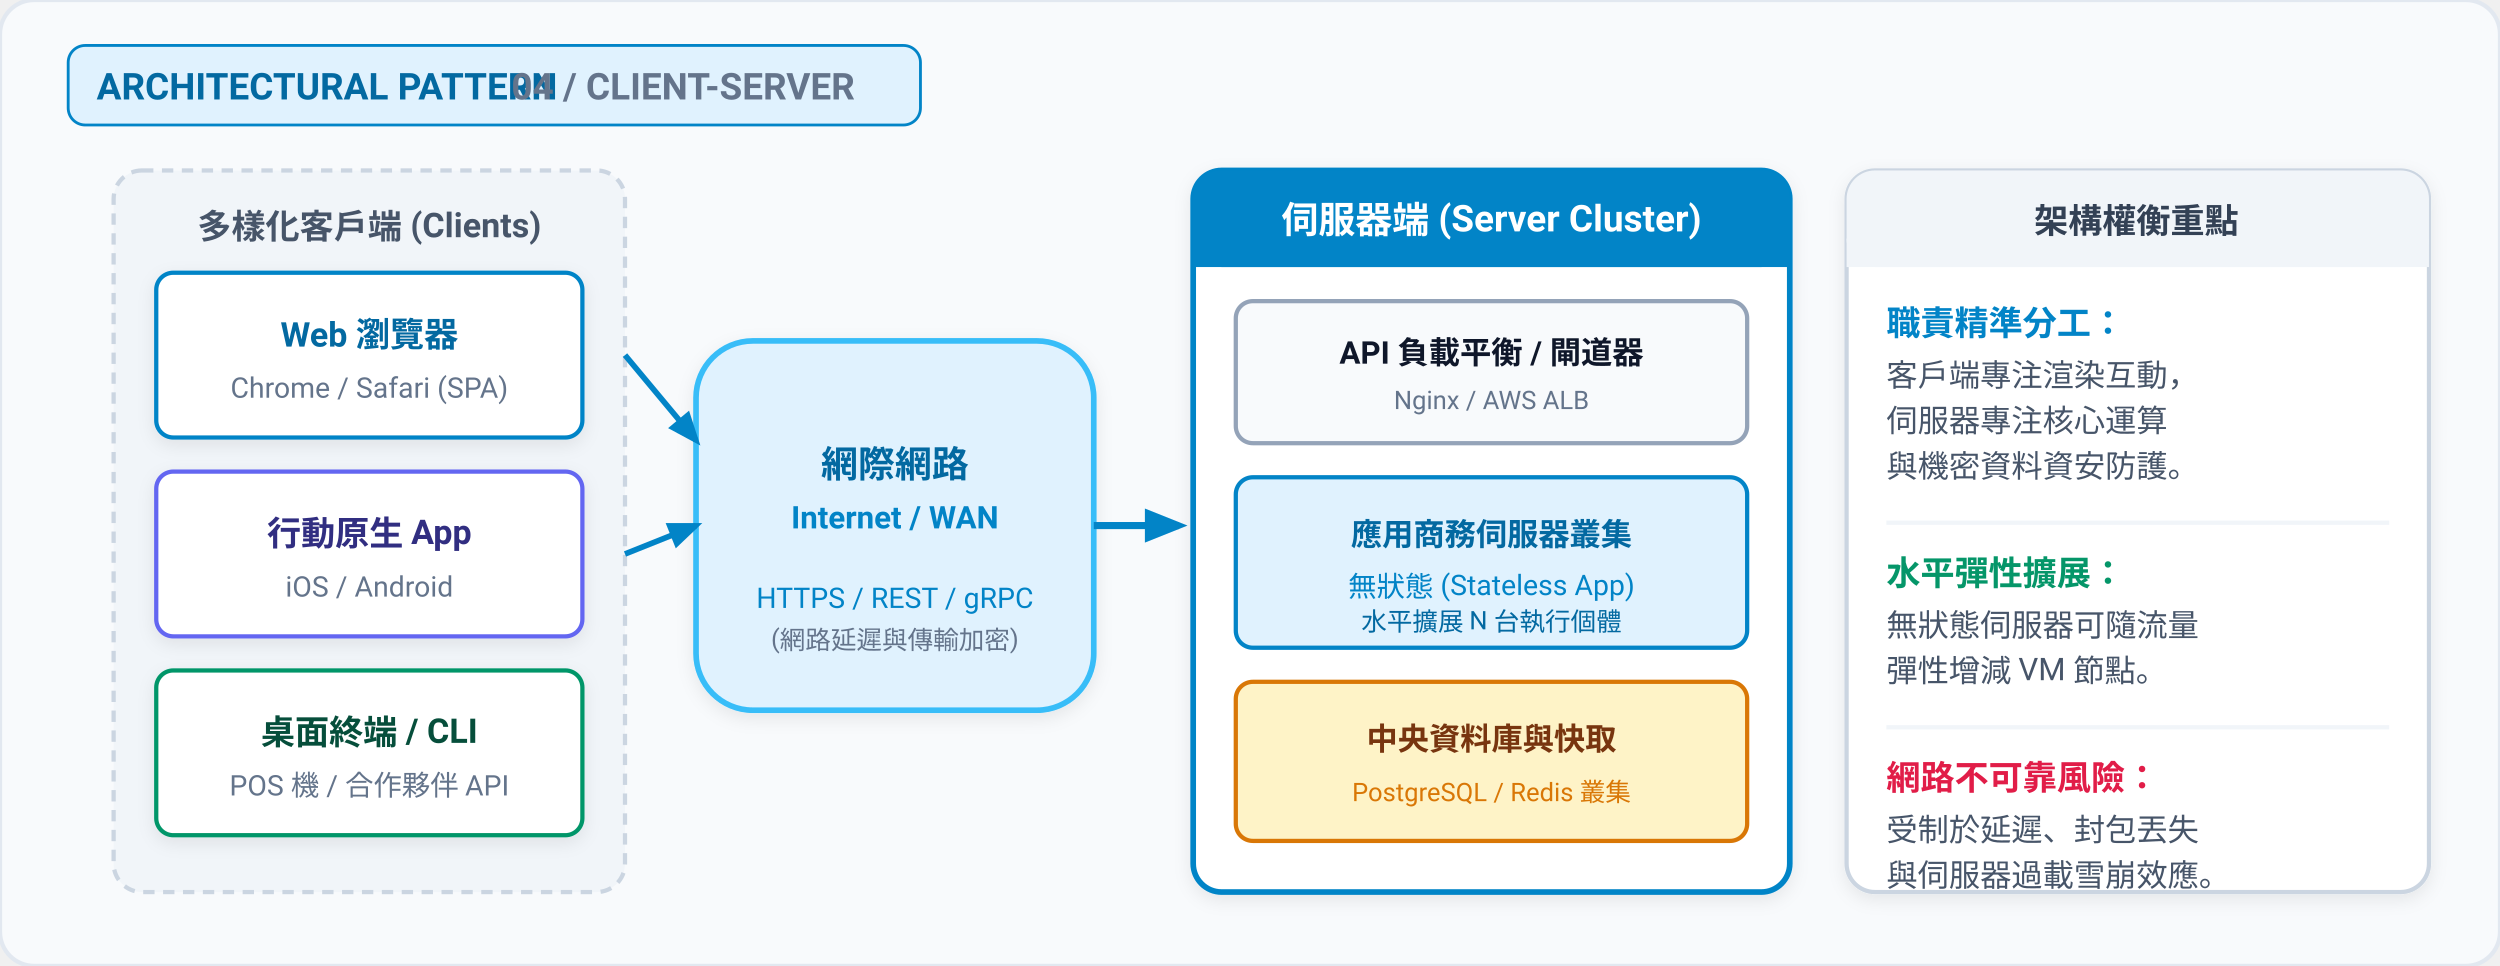
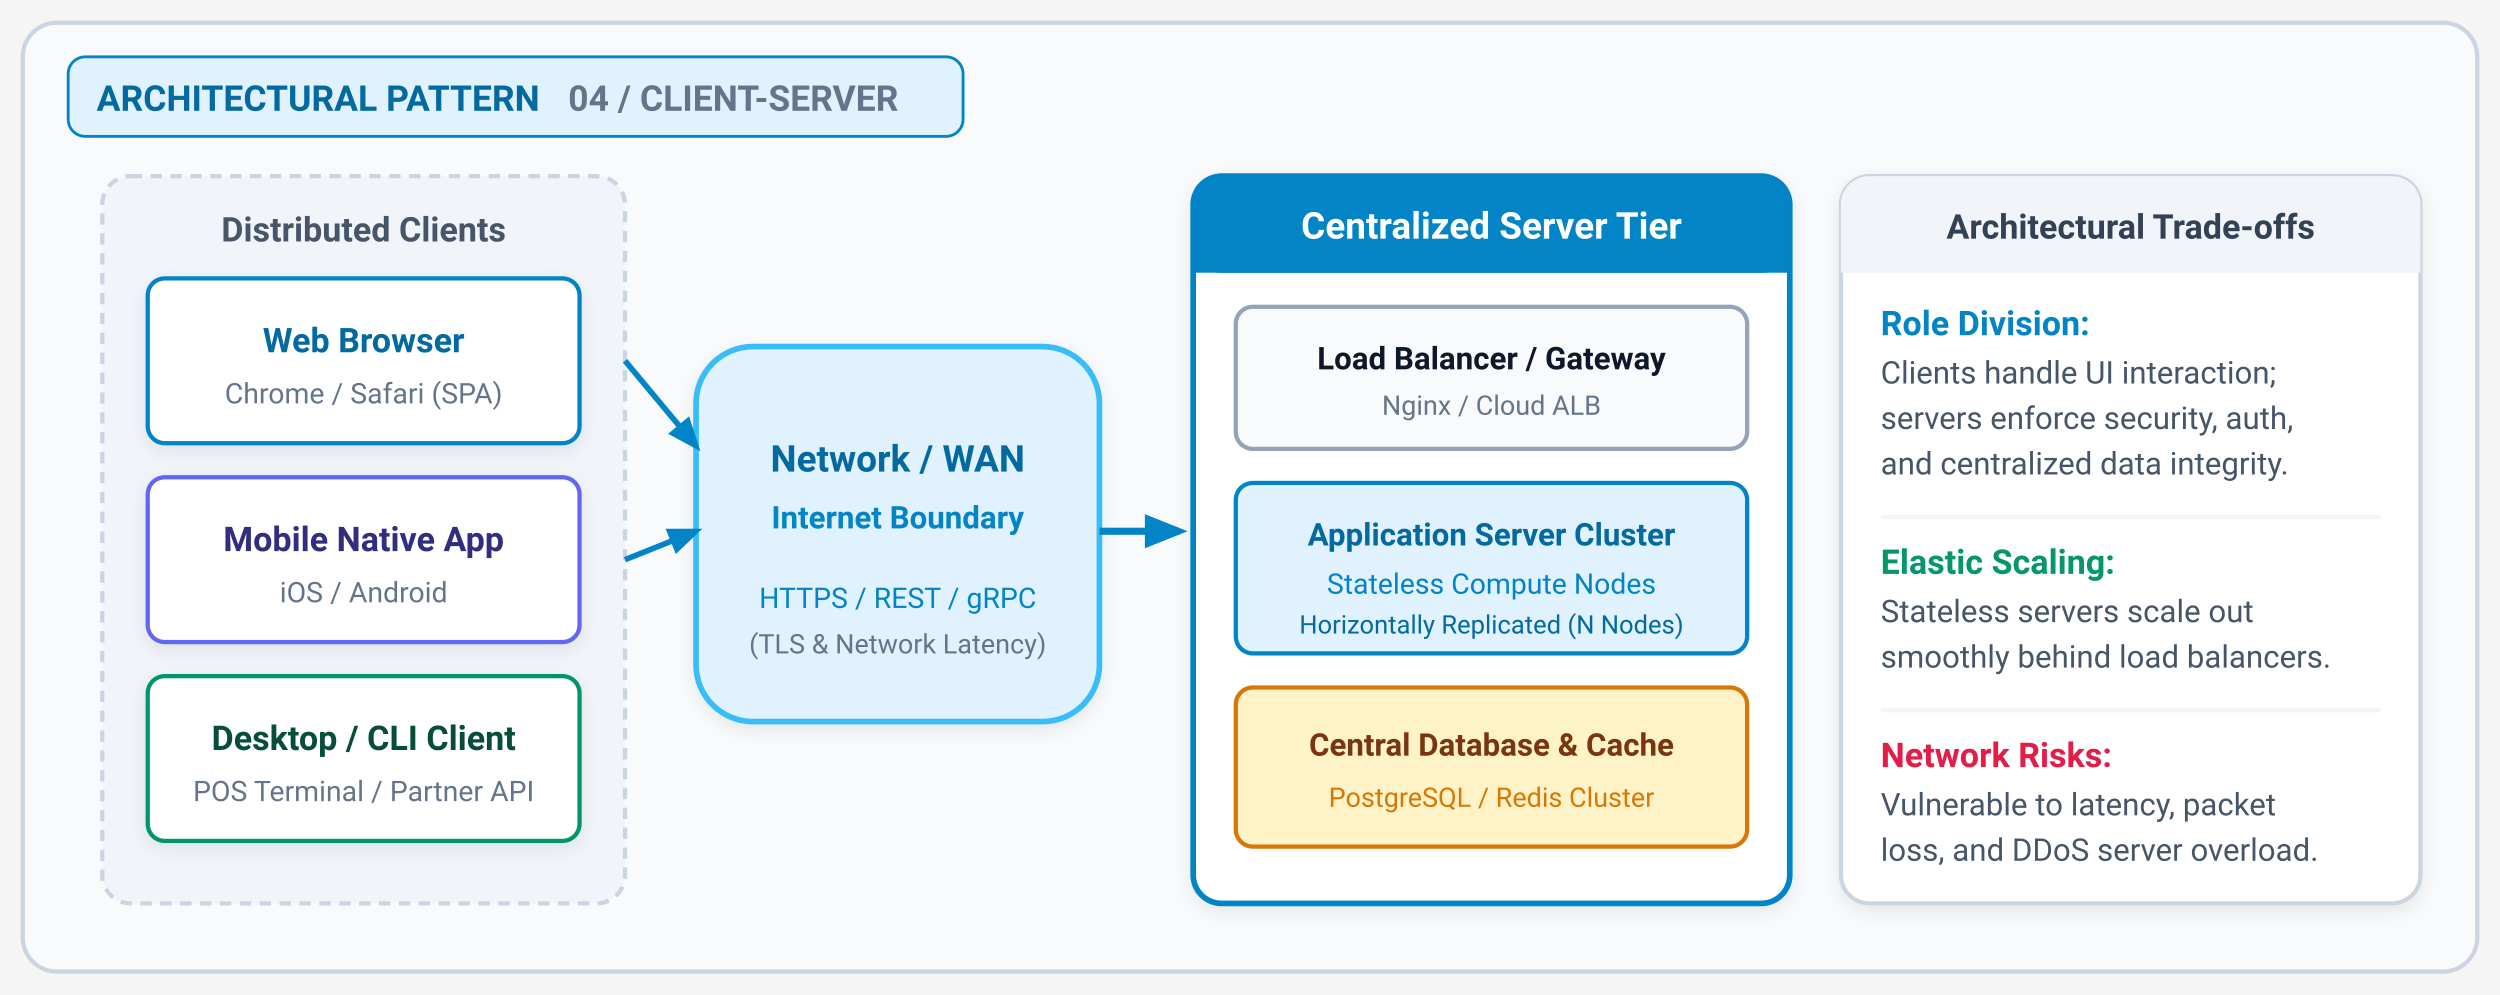
- <svg xmlns="http://www.w3.org/2000/svg" viewBox="0 0 880 340" width="100%" height="100%">
+ <svg xmlns="http://www.w3.org/2000/svg" viewBox="0 0 880 350" width="100%" height="100%">
  <defs>
    <filter id="shadow" x="-5%" y="-5%" width="110%" height="115%" filterUnits="userSpaceOnUse">
      <feDropShadow dx="0" dy="2" stdDeviation="3" flood-color="#0f172a" flood-opacity="0.08" />
    </filter>
    <marker id="arrow-cs-blue" viewBox="0 0 10 10" refX="8" refY="5" markerWidth="6" markerHeight="6" orient="auto">
      <path d="M 0 1 L 10 5 L 0 9 z" fill="#0284c7" />
    </marker>
-     <marker id="arrow-cs-green" viewBox="0 0 10 10" refX="8" refY="5" markerWidth="6" markerHeight="6" orient="auto">
-       <path d="M 0 1 L 10 5 L 0 9 z" fill="#059669" />
-     </marker>
  </defs>
-   <rect width="880" height="340" fill="#f8fafc" rx="12" stroke="#e2e8f0" stroke-width="1.5" />
-   <rect x="24" y="16" width="300" height="28" rx="6" fill="#e0f2fe" stroke="#0284c7" stroke-width="1" />
-   <text x="34" y="35" font-family="-apple-system, BlinkMacSystemFont, 'Segoe UI', Roboto, sans-serif" font-size="13" font-weight="700" fill="#0369a1">ARCHITECTURAL PATTERN</text>
-   <text x="180" y="35" font-family="-apple-system, BlinkMacSystemFont, 'Segoe UI', Roboto, sans-serif" font-size="13" font-weight="600" fill="#64748b">04 / CLIENT-SERVER</text>
-   <g transform="translate(40, 60)">
-     <rect width="180" height="254" rx="10" fill="#f1f5f9" stroke="#cbd5e1" stroke-width="1.5" stroke-dasharray="4,3" />
-     <text x="90" y="24" font-family="-apple-system, BlinkMacSystemFont, 'Segoe UI', Roboto, sans-serif" font-size="12" font-weight="700" fill="#475569" text-anchor="middle">多樣化客戶端 (Clients)</text>
-     <g transform="translate(15, 36)">
-       <rect width="150" height="58" rx="6" fill="#ffffff" stroke="#0284c7" stroke-width="1.5" filter="url(#shadow)" />
-       <text x="75" y="26" font-family="-apple-system, BlinkMacSystemFont, 'Segoe UI', Roboto, sans-serif" font-size="12" font-weight="700" fill="#0369a1" text-anchor="middle">Web 瀏覽器</text>
-       <text x="75" y="44" font-family="-apple-system, BlinkMacSystemFont, 'Segoe UI', Roboto, sans-serif" font-size="10" fill="#64748b" text-anchor="middle">Chrome / Safari (SPA)</text>
+   <rect width="880" height="350" fill="#f5f5f5" />
+   <rect x="8" y="8" width="864" height="334" fill="#f8fafc" rx="12" stroke="#cbd5e1" stroke-width="1.5" />
+   <rect x="24" y="20" width="315" height="28" rx="6" fill="#e0f2fe" stroke="#0284c7" stroke-width="1" />
+   <text x="34" y="39" font-family="-apple-system, BlinkMacSystemFont, 'Segoe UI', Roboto, sans-serif" font-size="12.5" font-weight="700" fill="#0369a1">ARCHITECTURAL PATTERN</text>
+   <text x="200" y="39" font-family="-apple-system, BlinkMacSystemFont, 'Segoe UI', Roboto, sans-serif" font-size="12.5" font-weight="700" fill="#64748b">04 / CLIENT-SERVER</text>
+   <g transform="translate(36, 62)">
+     <rect width="184" height="256" rx="10" fill="#f1f5f9" stroke="#cbd5e1" stroke-width="1.5" stroke-dasharray="4,3" />
+     <text x="92" y="23" font-family="-apple-system, BlinkMacSystemFont, 'Segoe UI', Roboto, sans-serif" font-size="12" font-weight="700" fill="#475569" text-anchor="middle">Distributed Clients</text>
+     <g transform="translate(16, 36)">
+       <rect width="152" height="58" rx="6" fill="#ffffff" stroke="#0284c7" stroke-width="1.5" filter="url(#shadow)" />
+       <text x="76" y="26" font-family="-apple-system, BlinkMacSystemFont, 'Segoe UI', Roboto, sans-serif" font-size="12" font-weight="700" fill="#0369a1" text-anchor="middle">Web Browser</text>
+       <text x="76" y="44" font-family="-apple-system, BlinkMacSystemFont, 'Segoe UI', Roboto, sans-serif" font-size="10" fill="#64748b" text-anchor="middle">Chrome / Safari (SPA)</text>
    </g>
-     <g transform="translate(15, 106)">
-       <rect width="150" height="58" rx="6" fill="#ffffff" stroke="#6366f1" stroke-width="1.5" filter="url(#shadow)" />
-       <text x="75" y="26" font-family="-apple-system, BlinkMacSystemFont, 'Segoe UI', Roboto, sans-serif" font-size="12" font-weight="700" fill="#312e81" text-anchor="middle">行動原生 App</text>
-       <text x="75" y="44" font-family="-apple-system, BlinkMacSystemFont, 'Segoe UI', Roboto, sans-serif" font-size="10" fill="#64748b" text-anchor="middle">iOS / Android</text>
+     <g transform="translate(16, 106)">
+       <rect width="152" height="58" rx="6" fill="#ffffff" stroke="#6366f1" stroke-width="1.5" filter="url(#shadow)" />
+       <text x="76" y="26" font-family="-apple-system, BlinkMacSystemFont, 'Segoe UI', Roboto, sans-serif" font-size="12" font-weight="700" fill="#312e81" text-anchor="middle">Mobile Native App</text>
+       <text x="76" y="44" font-family="-apple-system, BlinkMacSystemFont, 'Segoe UI', Roboto, sans-serif" font-size="10" fill="#64748b" text-anchor="middle">iOS / Android</text>
    </g>
-     <g transform="translate(15, 176)">
-       <rect width="150" height="58" rx="6" fill="#ffffff" stroke="#059669" stroke-width="1.5" filter="url(#shadow)" />
-       <text x="75" y="26" font-family="-apple-system, BlinkMacSystemFont, 'Segoe UI', Roboto, sans-serif" font-size="12" font-weight="700" fill="#064e3b" text-anchor="middle">桌面終端 / CLI</text>
-       <text x="75" y="44" font-family="-apple-system, BlinkMacSystemFont, 'Segoe UI', Roboto, sans-serif" font-size="10" fill="#64748b" text-anchor="middle">POS 機 / 合作夥伴 API</text>
+     <g transform="translate(16, 176)">
+       <rect width="152" height="58" rx="6" fill="#ffffff" stroke="#059669" stroke-width="1.5" filter="url(#shadow)" />
+       <text x="76" y="26" font-family="-apple-system, BlinkMacSystemFont, 'Segoe UI', Roboto, sans-serif" font-size="12" font-weight="700" fill="#064e3b" text-anchor="middle">Desktop / CLI Client</text>
+       <text x="76" y="44" font-family="-apple-system, BlinkMacSystemFont, 'Segoe UI', Roboto, sans-serif" font-size="10" fill="#64748b" text-anchor="middle">POS Terminal / Partner API</text>
    </g>
  </g>
-   <g transform="translate(245, 120)">
-     <rect width="140" height="130" rx="20" fill="#e0f2fe" stroke="#38bdf8" stroke-width="2" filter="url(#shadow)" />
-     <text x="70" y="48" font-family="-apple-system, BlinkMacSystemFont, 'Segoe UI', Roboto, sans-serif" font-size="13" font-weight="700" fill="#0369a1" text-anchor="middle">網際網路</text>
-     <text x="70" y="66" font-family="-apple-system, BlinkMacSystemFont, 'Segoe UI', Roboto, sans-serif" font-size="11" font-weight="600" fill="#0284c7" text-anchor="middle">Internet / WAN</text>
-     <text x="70" y="94" font-family="-apple-system, BlinkMacSystemFont, 'Segoe UI', Roboto, sans-serif" font-size="10" fill="#0284c7" text-anchor="middle">HTTPS / REST / gRPC</text>
-     <text x="70" y="108" font-family="-apple-system, BlinkMacSystemFont, 'Segoe UI', Roboto, sans-serif" font-size="9" fill="#64748b" text-anchor="middle">(網路延遲與傳輸加密)</text>
+   <g transform="translate(245, 122)">
+     <rect width="142" height="132" rx="20" fill="#e0f2fe" stroke="#38bdf8" stroke-width="2" filter="url(#shadow)" />
+     <text x="71" y="44" font-family="-apple-system, BlinkMacSystemFont, 'Segoe UI', Roboto, sans-serif" font-size="13" font-weight="700" fill="#0369a1" text-anchor="middle">Network / WAN</text>
+     <text x="71" y="64" font-family="-apple-system, BlinkMacSystemFont, 'Segoe UI', Roboto, sans-serif" font-size="11" font-weight="600" fill="#0284c7" text-anchor="middle">Internet Boundary</text>
+     <text x="71" y="92" font-family="-apple-system, BlinkMacSystemFont, 'Segoe UI', Roboto, sans-serif" font-size="10" fill="#0284c7" text-anchor="middle">HTTPS / REST / gRPC</text>
+     <text x="71" y="108" font-family="-apple-system, BlinkMacSystemFont, 'Segoe UI', Roboto, sans-serif" font-size="9.5" fill="#64748b" text-anchor="middle">(TLS &amp; Network Latency)</text>
  </g>
-   <line x1="220" y1="125" x2="245" y2="155" stroke="#0284c7" stroke-width="2" marker-end="url(#arrow-cs-blue)" />
-   <line x1="220" y1="195" x2="245" y2="185" stroke="#0284c7" stroke-width="2" marker-end="url(#arrow-cs-blue)" />
-   <line x1="385" y1="185" x2="415" y2="185" stroke="#0284c7" stroke-width="2.5" marker-end="url(#arrow-cs-blue)" />
-   <g transform="translate(420, 60)">
-     <rect width="210" height="254" rx="10" fill="#ffffff" stroke="#0284c7" stroke-width="2" filter="url(#shadow)" />
+   <line x1="220" y1="127" x2="245" y2="157" stroke="#0284c7" stroke-width="2" marker-end="url(#arrow-cs-blue)" />
+   <line x1="220" y1="197" x2="245" y2="187" stroke="#0284c7" stroke-width="2" marker-end="url(#arrow-cs-blue)" />
+   <line x1="387" y1="187" x2="415" y2="187" stroke="#0284c7" stroke-width="2.5" marker-end="url(#arrow-cs-blue)" />
+   <g transform="translate(420, 62)">
+     <rect width="210" height="256" rx="10" fill="#ffffff" stroke="#0284c7" stroke-width="2" filter="url(#shadow)" />
    <rect x="0" y="0" width="210" height="34" rx="10" fill="#0284c7" />
    <rect x="0" y="24" width="210" height="10" fill="#0284c7" />
-     <text x="105" y="22" font-family="-apple-system, BlinkMacSystemFont, 'Segoe UI', Roboto, sans-serif" font-size="13" font-weight="700" fill="#ffffff" text-anchor="middle">伺服器端 (Server Cluster)</text>
+     <text x="105" y="22" font-family="-apple-system, BlinkMacSystemFont, 'Segoe UI', Roboto, sans-serif" font-size="13" font-weight="700" fill="#ffffff" text-anchor="middle">Centralized Server Tier</text>
    <g transform="translate(15, 46)">
      <rect width="180" height="50" rx="6" fill="#f8fafc" stroke="#94a3b8" stroke-width="1.5" />
-       <text x="90" y="22" font-family="-apple-system, BlinkMacSystemFont, 'Segoe UI', Roboto, sans-serif" font-size="11" font-weight="700" fill="#0f172a" text-anchor="middle">API 負載平衡 / 閘道器</text>
-       <text x="90" y="38" font-family="-apple-system, BlinkMacSystemFont, 'Segoe UI', Roboto, sans-serif" font-size="9" fill="#64748b" text-anchor="middle">Nginx / AWS ALB</text>
+       <text x="90" y="22" font-family="-apple-system, BlinkMacSystemFont, 'Segoe UI', Roboto, sans-serif" font-size="11" font-weight="700" fill="#0f172a" text-anchor="middle">Load Balancer / Gateway</text>
+       <text x="90" y="38" font-family="-apple-system, BlinkMacSystemFont, 'Segoe UI', Roboto, sans-serif" font-size="9.5" fill="#64748b" text-anchor="middle">Nginx / Cloud ALB</text>
    </g>
    <g transform="translate(15, 108)">
      <rect width="180" height="60" rx="6" fill="#e0f2fe" stroke="#0284c7" stroke-width="1.5" />
-       <text x="90" y="24" font-family="-apple-system, BlinkMacSystemFont, 'Segoe UI', Roboto, sans-serif" font-size="11" font-weight="700" fill="#0369a1" text-anchor="middle">應用商務伺服器叢集</text>
-       <text x="90" y="42" font-family="-apple-system, BlinkMacSystemFont, 'Segoe UI', Roboto, sans-serif" font-size="10" fill="#0284c7" text-anchor="middle">無狀態 (Stateless App)</text>
-       <text x="90" y="54" font-family="-apple-system, BlinkMacSystemFont, 'Segoe UI', Roboto, sans-serif" font-size="9" fill="#0369a1" text-anchor="middle">水平擴展 N 台執行個體</text>
+       <text x="90" y="22" font-family="-apple-system, BlinkMacSystemFont, 'Segoe UI', Roboto, sans-serif" font-size="11" font-weight="700" fill="#0369a1" text-anchor="middle">Application Server Cluster</text>
+       <text x="90" y="39" font-family="-apple-system, BlinkMacSystemFont, 'Segoe UI', Roboto, sans-serif" font-size="10" fill="#0284c7" text-anchor="middle">Stateless Compute Nodes</text>
+       <text x="90" y="53" font-family="-apple-system, BlinkMacSystemFont, 'Segoe UI', Roboto, sans-serif" font-size="9" fill="#0369a1" text-anchor="middle">Horizontally Replicated (N Nodes)</text>
    </g>
    <g transform="translate(15, 180)">
      <rect width="180" height="56" rx="6" fill="#fef3c7" stroke="#d97706" stroke-width="1.5" />
-       <text x="90" y="24" font-family="-apple-system, BlinkMacSystemFont, 'Segoe UI', Roboto, sans-serif" font-size="11" font-weight="700" fill="#78350f" text-anchor="middle">中央資料庫與快取</text>
-       <text x="90" y="42" font-family="-apple-system, BlinkMacSystemFont, 'Segoe UI', Roboto, sans-serif" font-size="9" fill="#d97706" text-anchor="middle">PostgreSQL / Redis 叢集</text>
+       <text x="90" y="24" font-family="-apple-system, BlinkMacSystemFont, 'Segoe UI', Roboto, sans-serif" font-size="11" font-weight="700" fill="#78350f" text-anchor="middle">Central Database &amp; Cache</text>
+       <text x="90" y="42" font-family="-apple-system, BlinkMacSystemFont, 'Segoe UI', Roboto, sans-serif" font-size="9.5" fill="#d97706" text-anchor="middle">PostgreSQL / Redis Cluster</text>
    </g>
  </g>
-   <g transform="translate(650, 60)">
-     <rect width="205" height="254" rx="10" fill="#ffffff" stroke="#cbd5e1" stroke-width="1.5" filter="url(#shadow)" />
-     <rect x="0" y="0" width="205" height="34" rx="10" fill="#f1f5f9" />
-     <rect x="0" y="24" width="205" height="10" fill="#f1f5f9" />
-     <text x="102" y="22" font-family="-apple-system, BlinkMacSystemFont, 'Segoe UI', Roboto, sans-serif" font-size="12" font-weight="700" fill="#334155" text-anchor="middle">架構權衡重點</text>
-     <text x="14" y="58" font-family="-apple-system, BlinkMacSystemFont, 'Segoe UI', Roboto, sans-serif" font-size="12" font-weight="700" fill="#0284c7">職責精準分工：</text>
-     <text x="14" y="76" font-family="-apple-system, BlinkMacSystemFont, 'Segoe UI', Roboto, sans-serif" font-size="11" fill="#475569">客戶端專注渲染互動，</text>
-     <text x="14" y="92" font-family="-apple-system, BlinkMacSystemFont, 'Segoe UI', Roboto, sans-serif" font-size="11" fill="#475569">伺服器專注核心運算</text>
-     <text x="14" y="108" font-family="-apple-system, BlinkMacSystemFont, 'Segoe UI', Roboto, sans-serif" font-size="11" fill="#475569">與機密資料資安防護。</text>
-     <line x1="14" y1="124" x2="191" y2="124" stroke="#f1f5f9" stroke-width="1.5" />
-     <text x="14" y="146" font-family="-apple-system, BlinkMacSystemFont, 'Segoe UI', Roboto, sans-serif" font-size="12" font-weight="700" fill="#059669">水平彈性擴展：</text>
-     <text x="14" y="164" font-family="-apple-system, BlinkMacSystemFont, 'Segoe UI', Roboto, sans-serif" font-size="11" fill="#475569">無狀態伺服器可隨流量</text>
-     <text x="14" y="180" font-family="-apple-system, BlinkMacSystemFont, 'Segoe UI', Roboto, sans-serif" font-size="11" fill="#475569">彈性增減 VM 節點。</text>
-     <line x1="14" y1="196" x2="191" y2="196" stroke="#f1f5f9" stroke-width="1.5" />
-     <text x="14" y="218" font-family="-apple-system, BlinkMacSystemFont, 'Segoe UI', Roboto, sans-serif" font-size="12" font-weight="700" fill="#e11d48">網路不可靠風險：</text>
-     <text x="14" y="236" font-family="-apple-system, BlinkMacSystemFont, 'Segoe UI', Roboto, sans-serif" font-size="11" fill="#475569">受制於延遲、封包丟失</text>
-     <text x="14" y="252" font-family="-apple-system, BlinkMacSystemFont, 'Segoe UI', Roboto, sans-serif" font-size="11" fill="#475569">與伺服器過載雪崩效應。</text>
+   <g transform="translate(648, 62)">
+     <rect width="204" height="256" rx="10" fill="#ffffff" stroke="#cbd5e1" stroke-width="1.5" filter="url(#shadow)" />
+     <rect x="0" y="0" width="204" height="34" rx="10" fill="#f1f5f9" />
+     <rect x="0" y="24" width="204" height="10" fill="#f1f5f9" />
+     <text x="102" y="22" font-family="-apple-system, BlinkMacSystemFont, 'Segoe UI', Roboto, sans-serif" font-size="12" font-weight="700" fill="#334155" text-anchor="middle">Architectural Trade-offs</text>
+     <text x="14" y="56" font-family="-apple-system, BlinkMacSystemFont, 'Segoe UI', Roboto, sans-serif" font-size="12" font-weight="700" fill="#0284c7">Role Division:</text>
+     <text x="14" y="73" font-family="-apple-system, BlinkMacSystemFont, 'Segoe UI', Roboto, sans-serif" font-size="11" fill="#475569">Clients handle UI interaction;</text>
+     <text x="14" y="89" font-family="-apple-system, BlinkMacSystemFont, 'Segoe UI', Roboto, sans-serif" font-size="11" fill="#475569">servers enforce security, auth,</text>
+     <text x="14" y="105" font-family="-apple-system, BlinkMacSystemFont, 'Segoe UI', Roboto, sans-serif" font-size="11" fill="#475569">and centralized data integrity.</text>
+     <line x1="14" y1="120" x2="190" y2="120" stroke="#f1f5f9" stroke-width="1.5" />
+     <text x="14" y="140" font-family="-apple-system, BlinkMacSystemFont, 'Segoe UI', Roboto, sans-serif" font-size="12" font-weight="700" fill="#059669">Elastic Scaling:</text>
+     <text x="14" y="157" font-family="-apple-system, BlinkMacSystemFont, 'Segoe UI', Roboto, sans-serif" font-size="11" fill="#475569">Stateless servers scale out</text>
+     <text x="14" y="173" font-family="-apple-system, BlinkMacSystemFont, 'Segoe UI', Roboto, sans-serif" font-size="11" fill="#475569">smoothly behind load balancers.</text>
+     <line x1="14" y1="188" x2="190" y2="188" stroke="#f1f5f9" stroke-width="1.5" />
+     <text x="14" y="208" font-family="-apple-system, BlinkMacSystemFont, 'Segoe UI', Roboto, sans-serif" font-size="12" font-weight="700" fill="#e11d48">Network Risks:</text>
+     <text x="14" y="225" font-family="-apple-system, BlinkMacSystemFont, 'Segoe UI', Roboto, sans-serif" font-size="11" fill="#475569">Vulnerable to latency, packet</text>
+     <text x="14" y="241" font-family="-apple-system, BlinkMacSystemFont, 'Segoe UI', Roboto, sans-serif" font-size="11" fill="#475569">loss, and DDoS server overload.</text>
  </g>
</svg>
